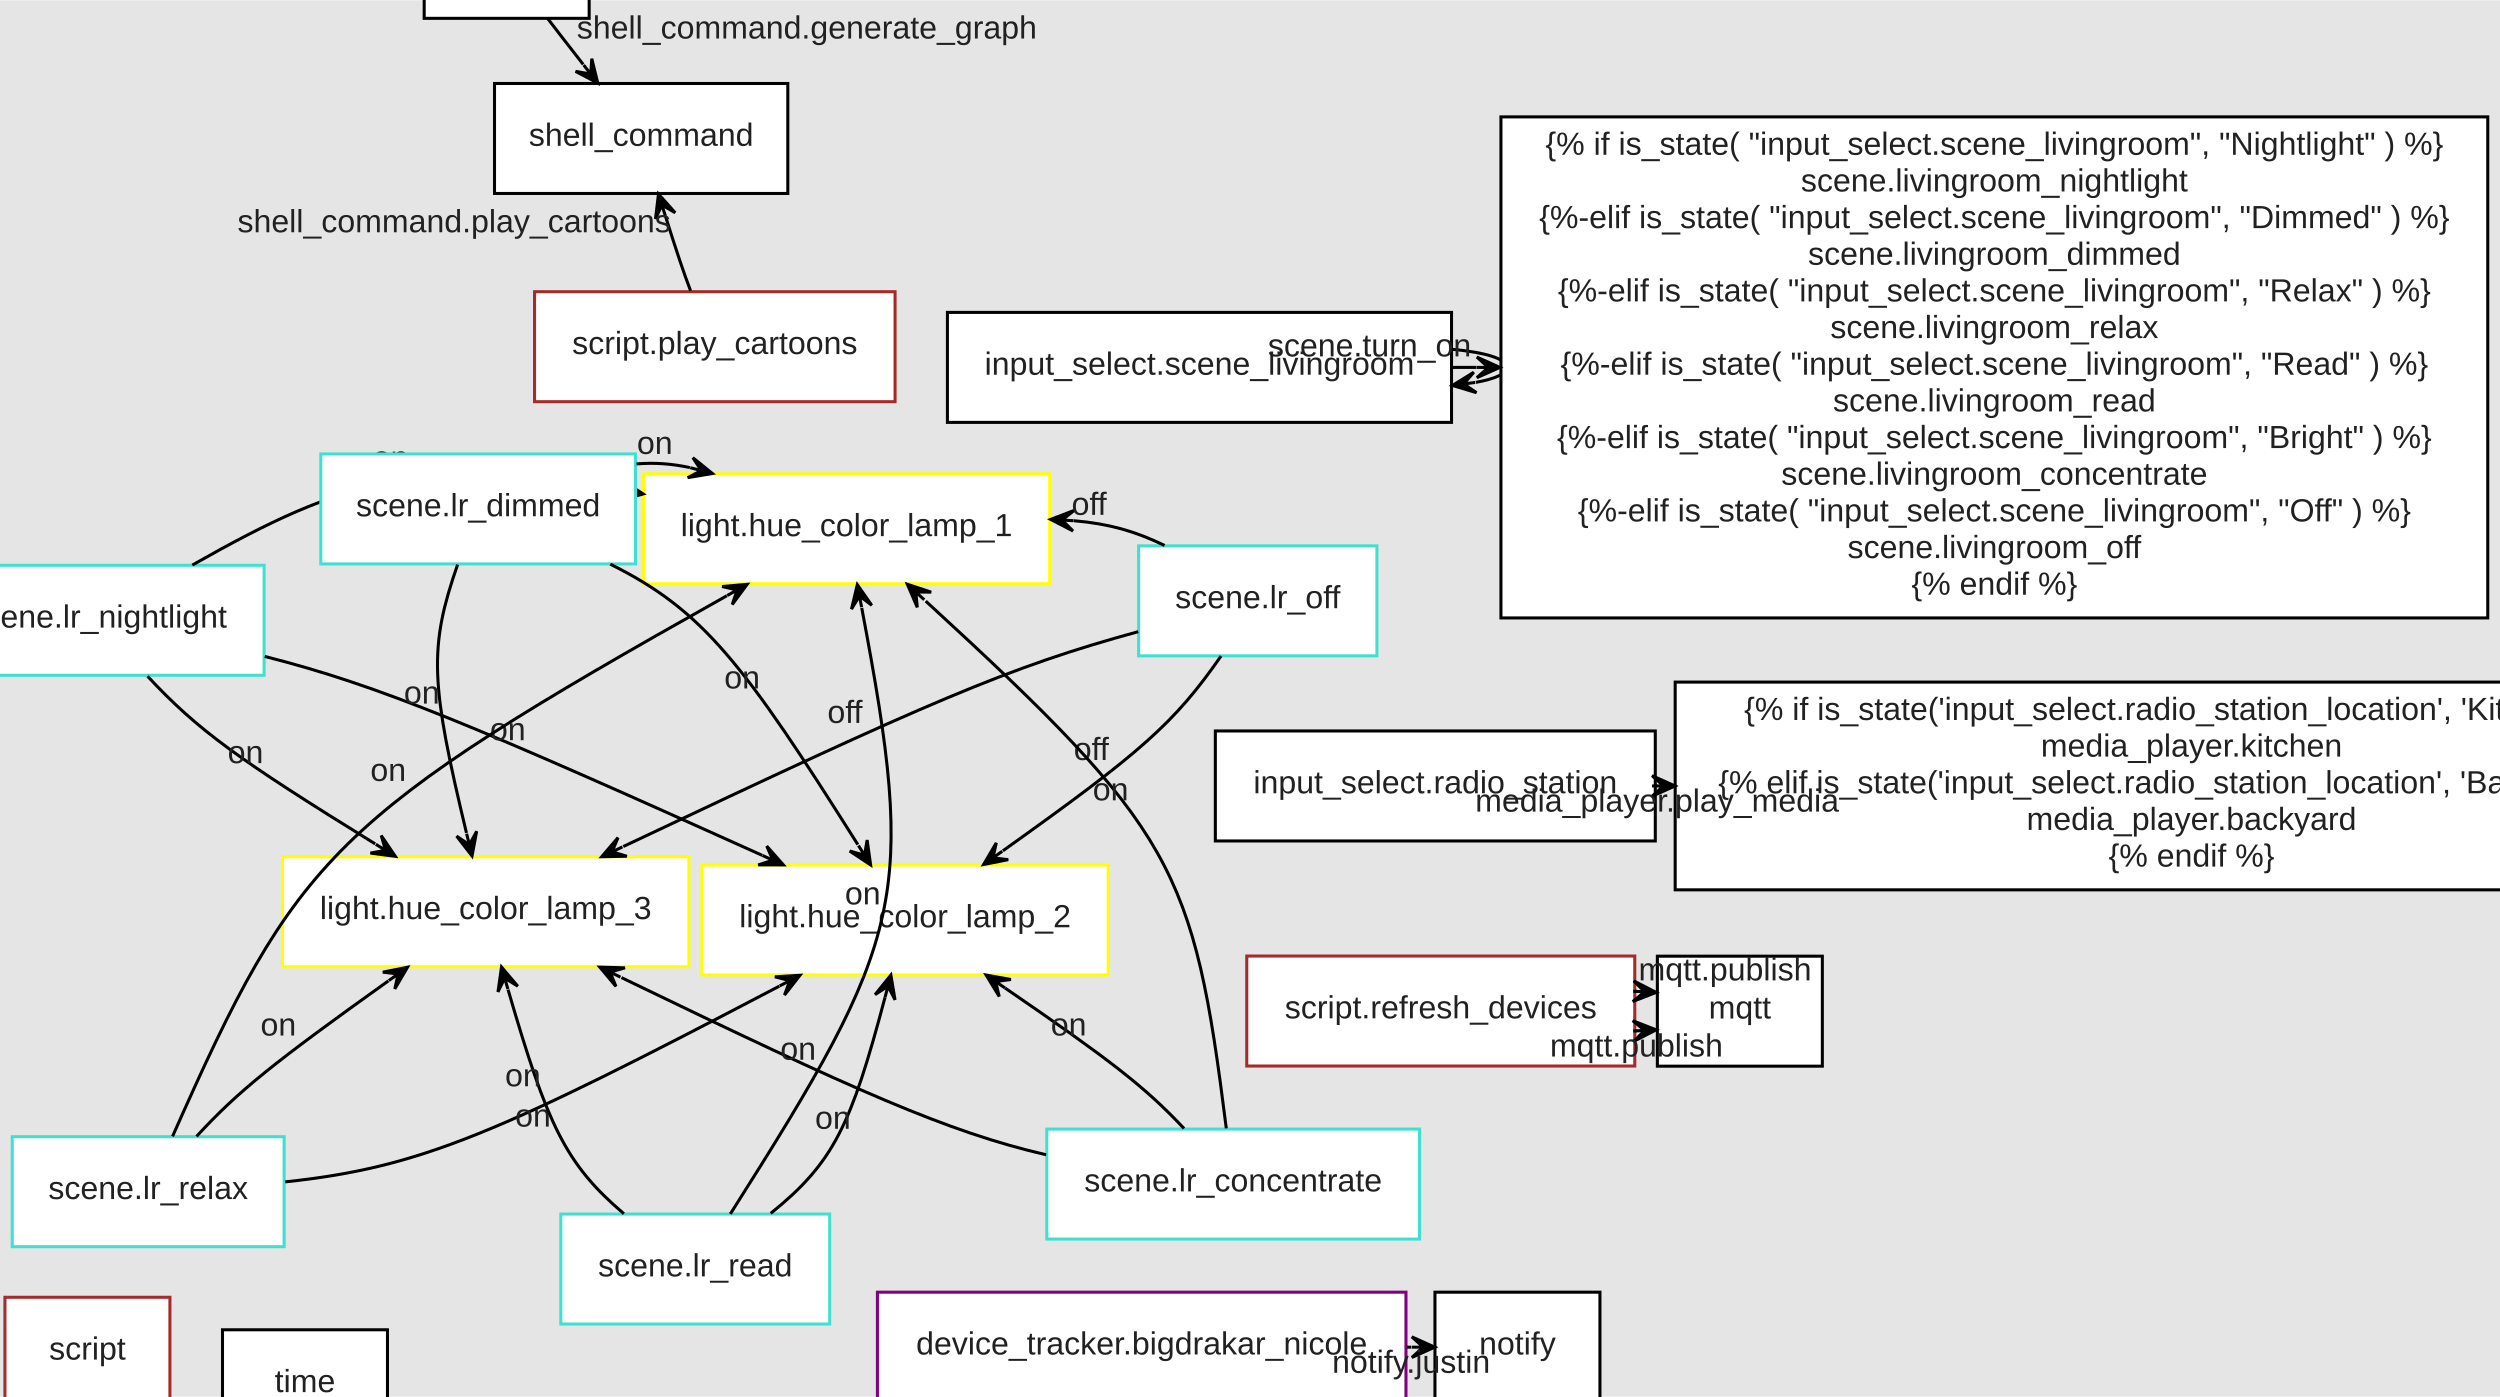
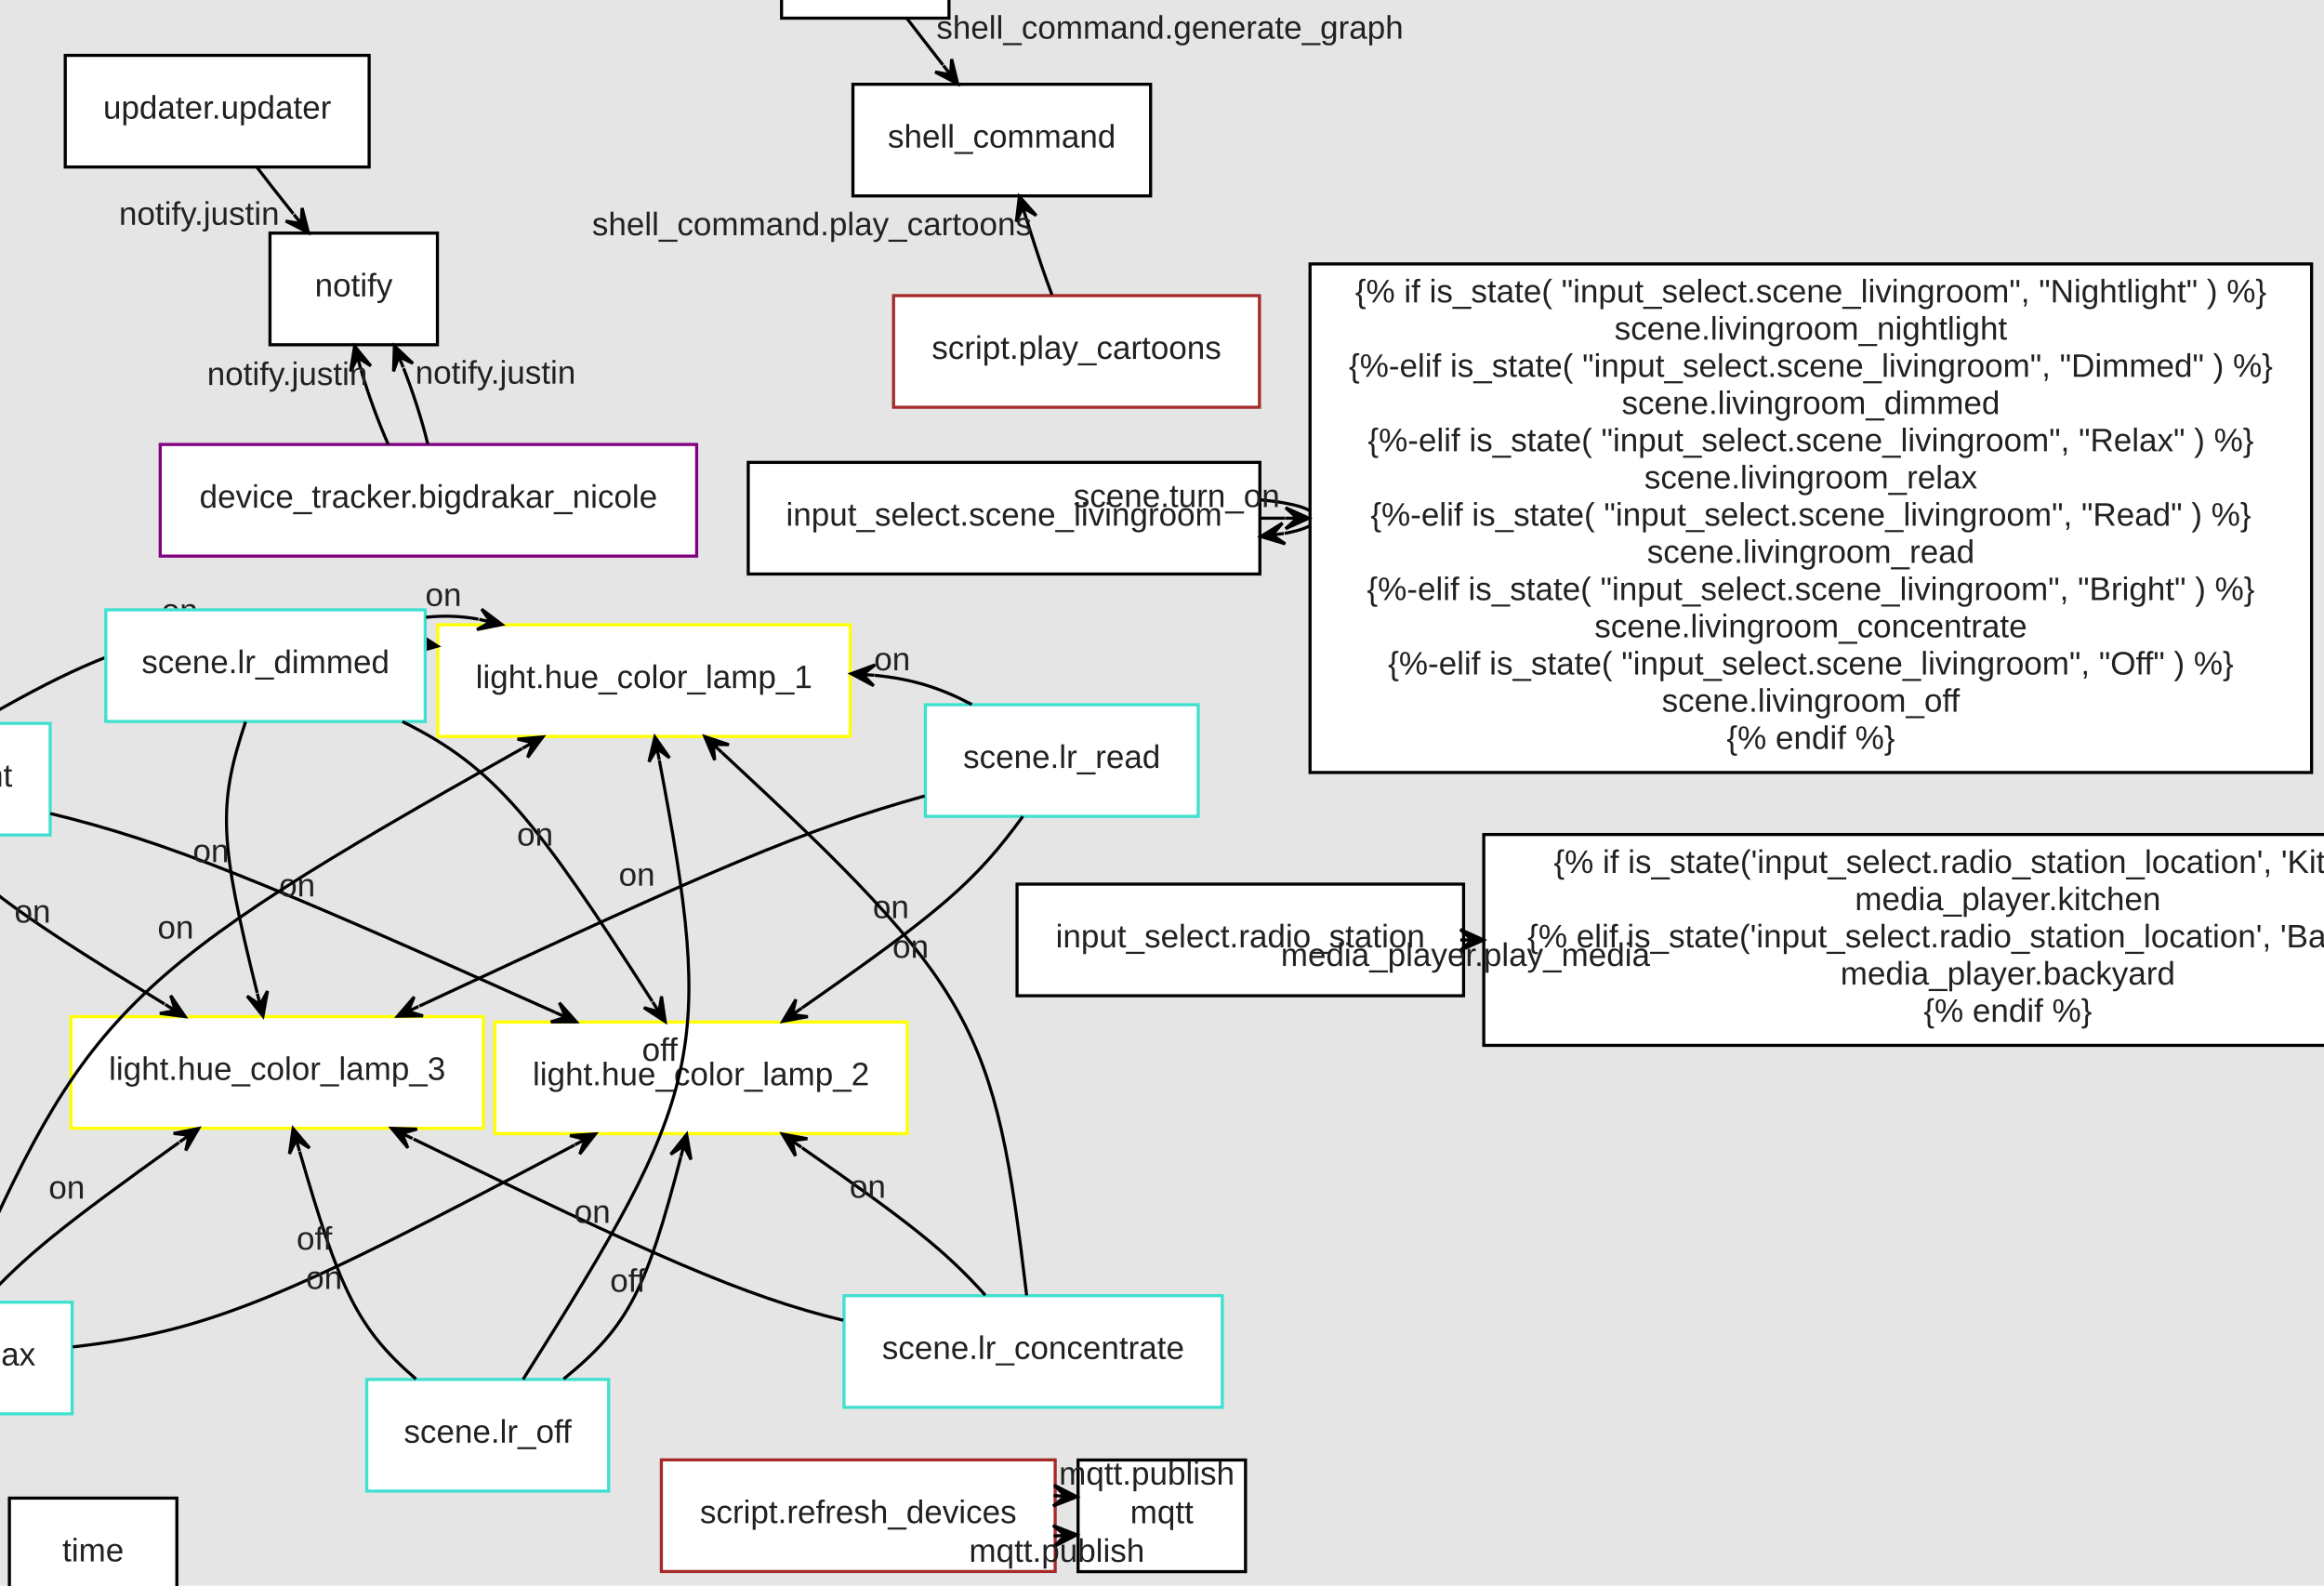
- <svg xmlns="http://www.w3.org/2000/svg" width="818pt" height="457pt" viewBox="0.00 0.00 818.28 456.73">
-   <g id="graph0" class="graph" transform="scale(1 1) rotate(0) translate(229.221 282.722)">
-     <polygon fill="#e5e5e5" stroke="none" points="-229.221,174.01 -229.221,-282.722 589.057,-282.722 589.057,174.01 -229.221,174.01" />
+ <svg xmlns="http://www.w3.org/2000/svg" width="749pt" height="511pt" viewBox="0.00 0.00 749.49 511.20">
+   <g id="graph0" class="graph" transform="scale(1 1) rotate(0) translate(159.429 330.722)">
+     <polygon fill="#e5e5e5" stroke="none" points="-159.429,180.474 -159.429,-330.722 590.057,-330.722 590.057,180.474 -159.429,180.474" />
    <g id="node1" class="node">
-       <polygon fill="white" stroke="turquoise" points="-142.772,-97.913 -251.772,-97.913 -251.772,-61.913 -142.772,-61.913 -142.772,-97.913" />
-       <text text-anchor="middle" x="-197.272" y="-77.513" font-family="arial" font-size="10.50" fill="#212121">scene.lr_nightlight</text>
+       <polygon fill="white" stroke="turquoise" points="-143.248,-97.514 -252.248,-97.514 -252.248,-61.514 -143.248,-61.514 -143.248,-97.514" />
+       <text text-anchor="middle" x="-197.748" y="-77.114" font-family="arial" font-size="10.50" fill="#212121">scene.lr_nightlight</text>
    </g>
    <g id="node2" class="node">
-       <polygon fill="white" stroke="yellow" points="-3.744,-2.51 -136.744,-2.51 -136.744,33.49 -3.744,33.49 -3.744,-2.51" />
-       <text text-anchor="middle" x="-70.244" y="17.89" font-family="arial" font-size="10.50" fill="#212121">light.hue_color_lamp_3</text>
+       <polygon fill="white" stroke="yellow" points="-3.531,-2.943 -136.531,-2.943 -136.531,33.057 -3.531,33.057 -3.531,-2.943" />
+       <text text-anchor="middle" x="-70.031" y="17.457" font-family="arial" font-size="10.50" fill="#212121">light.hue_color_lamp_3</text>
    </g>
    <g id="edge1" class="edge">
-       <path fill="none" stroke="black" d="M-180.94,-61.599C-164.342,-43.835 -151.631,-34.648 -106.427,-6.717" />
-       <polygon fill="black" stroke="black" points="-99.829,-2.649 -104.441,-9.458 -103.021,-4.617 -106.213,-6.586 -106.213,-6.586 -106.213,-6.586 -103.021,-4.617 -107.984,-3.713 -99.829,-2.649 -99.829,-2.649" />
-       <text text-anchor="middle" x="-148.862" y="-33.156" font-family="arial" font-size="10.50" fill="#212121">on</text>
+       <path fill="none" stroke="black" d="M-181.253,-61.408C-164.501,-43.842 -151.725,-34.733 -106.349,-6.997" />
+       <polygon fill="black" stroke="black" points="-99.726,-2.957 -104.371,-9.744 -102.928,-4.91 -106.129,-6.862 -106.129,-6.862 -106.129,-6.862 -102.928,-4.91 -107.887,-3.981 -99.726,-2.957 -99.726,-2.957" />
+       <text text-anchor="middle" x="-148.929" y="-33.27" font-family="arial" font-size="10.50" fill="#212121">on</text>
    </g>
    <g id="node3" class="node">
-       <polygon fill="white" stroke="yellow" points="133.523,0.173 0.523,0.173 0.523,36.173 133.523,36.173 133.523,0.173" />
-       <text text-anchor="middle" x="67.023" y="20.573" font-family="arial" font-size="10.50" fill="#212121">light.hue_color_lamp_2</text>
+       <polygon fill="white" stroke="yellow" points="133.147,-1.211 0.147,-1.211 0.147,34.789 133.147,34.789 133.147,-1.211" />
+       <text text-anchor="middle" x="66.647" y="19.189" font-family="arial" font-size="10.50" fill="#212121">light.hue_color_lamp_2</text>
    </g>
    <g id="edge2" class="edge">
-       <path fill="none" stroke="black" d="M-142.572,-68.078C-104.894,-58.495 -73.742,-45.372 20.306,-2.946" />
-       <polygon fill="black" stroke="black" points="27.187,0.16 21.74,-6.002 23.769,-1.383 20.351,-2.926 20.351,-2.926 20.351,-2.926 23.769,-1.383 18.963,0.151 27.187,0.16 27.187,0.16" />
-       <text text-anchor="middle" x="-63.011" y="-40.659" font-family="arial" font-size="10.50" fill="#212121">on</text>
+       <path fill="none" stroke="black" d="M-143.2,-68.445C-105.318,-59.287 -74.319,-46.391 19.569,-4.343" />
+       <polygon fill="black" stroke="black" points="26.438,-1.264 20.974,-7.411 23.016,-2.798 19.594,-4.331 19.594,-4.331 19.594,-4.331 23.016,-2.798 18.214,-1.251 26.438,-1.264 26.438,-1.264" />
+       <text text-anchor="middle" x="-63.601" y="-41.709" font-family="arial" font-size="10.50" fill="#212121">on</text>
    </g>
    <g id="node4" class="node">
-       <polygon fill="white" stroke="yellow" points="114.367,-127.844 -18.633,-127.844 -18.633,-91.844 114.367,-91.844 114.367,-127.844" />
-       <text text-anchor="middle" x="47.867" y="-107.444" font-family="arial" font-size="10.50" fill="#212121">light.hue_color_lamp_1</text>
+       <polygon fill="white" stroke="yellow" points="114.756,-129.308 -18.244,-129.308 -18.244,-93.308 114.756,-93.308 114.756,-129.308" />
+       <text text-anchor="middle" x="48.256" y="-108.908" font-family="arial" font-size="10.50" fill="#212121">light.hue_color_lamp_1</text>
    </g>
    <g id="edge3" class="edge">
-       <path fill="none" stroke="black" d="M-166.262,-97.989C-114.67,-127.264 -93.397,-132.299 -26.242,-122.398" />
-       <polygon fill="black" stroke="black" points="-18.715,-121.257 -25.624,-125.718 -22.422,-121.819 -26.13,-122.381 -26.13,-122.381 -26.13,-122.381 -22.422,-121.819 -26.636,-119.044 -18.715,-121.257 -18.715,-121.257" />
-       <text text-anchor="middle" x="-101.404" y="-129.578" font-family="arial" font-size="10.50" fill="#212121">on</text>
+       <path fill="none" stroke="black" d="M-167.012,-97.738C-114.773,-127.926 -93.491,-133.198 -25.899,-123.541" />
+       <polygon fill="black" stroke="black" points="-18.323,-122.427 -25.252,-126.857 -22.033,-122.973 -25.743,-123.518 -25.743,-123.518 -25.743,-123.518 -22.033,-122.973 -26.234,-120.179 -18.323,-122.427 -18.323,-122.427" />
+       <text text-anchor="middle" x="-101.482" y="-130.344" font-family="arial" font-size="10.50" fill="#212121">on</text>
    </g>
    <g id="node5" class="node">
-       <polygon fill="white" stroke="turquoise" points="221.466,-104.266 143.466,-104.266 143.466,-68.266 221.466,-68.266 221.466,-104.266" />
-       <text text-anchor="middle" x="182.466" y="-83.866" font-family="arial" font-size="10.50" fill="#212121">scene.lr_off</text>
+       <polygon fill="white" stroke="turquoise" points="226.998,-103.534 138.998,-103.534 138.998,-67.534 226.998,-67.534 226.998,-103.534" />
+       <text text-anchor="middle" x="182.998" y="-83.134" font-family="arial" font-size="10.50" fill="#212121">scene.lr_read</text>
    </g>
    <g id="edge4" class="edge">
-       <path fill="none" stroke="black" d="M143.338,-76.186C100.838,-64.538 75.339,-53.451 -25.218,-5.858" />
-       <polygon fill="black" stroke="black" points="-32.27,-2.519 -24.047,-2.678 -28.881,-4.124 -25.491,-5.729 -25.491,-5.729 -25.491,-5.729 -28.881,-4.124 -26.936,-8.779 -32.27,-2.519 -32.27,-2.519" />
-       <text text-anchor="middle" x="47.348" y="-46.309" font-family="arial" font-size="10.50" fill="#212121">off</text>
+       <path fill="none" stroke="black" d="M138.763,-74.112C99.319,-63.051 71.9,-51.159 -24.189,-6.356" />
+       <polygon fill="black" stroke="black" points="-31.227,-3.073 -23.004,-3.185 -27.829,-4.658 -24.43,-6.243 -24.43,-6.243 -24.43,-6.243 -27.829,-4.658 -25.857,-9.302 -31.227,-3.073 -31.227,-3.073" />
+       <text text-anchor="middle" x="45.961" y="-45.183" font-family="arial" font-size="10.50" fill="#212121">on</text>
    </g>
    <g id="edge5" class="edge">
-       <path fill="none" stroke="black" d="M170.42,-68.187C155.16,-46.227 144.3,-36.687 99.029,-4.455" />
-       <polygon fill="black" stroke="black" points="92.72,0.027 100.789,-1.565 95.777,-2.145 98.834,-4.317 98.834,-4.317 98.834,-4.317 95.777,-2.145 96.88,-7.068 92.72,0.027 92.72,0.027" />
-       <text text-anchor="middle" x="127.975" y="-34.187" font-family="arial" font-size="10.50" fill="#212121">off</text>
+       <path fill="none" stroke="black" d="M170.441,-67.525C155.078,-46.412 144.031,-36.982 99.248,-5.771" />
+       <polygon fill="black" stroke="black" points="93.009,-1.432 101.094,-2.943 96.088,-3.573 99.167,-5.714 99.167,-5.714 99.167,-5.714 96.088,-3.573 97.24,-8.485 93.009,-1.432 93.009,-1.432" />
+       <text text-anchor="middle" x="127.902" y="-34.72" font-family="arial" font-size="10.50" fill="#212121">on</text>
    </g>
    <g id="edge6" class="edge">
-       <path fill="none" stroke="black" d="M151.952,-104.396C142.428,-109.034 133.817,-111.51 122.279,-112.496" />
-       <polygon fill="black" stroke="black" points="114.683,-112.923 121.981,-109.132 118.427,-112.713 122.171,-112.502 122.171,-112.502 122.171,-112.502 118.427,-112.713 122.36,-115.872 114.683,-112.923 114.683,-112.923" />
-       <text text-anchor="middle" x="127.263" y="-114.425" font-family="arial" font-size="10.50" fill="#212121">off</text>
+       <path fill="none" stroke="black" d="M153.984,-103.611C143.834,-108.96 134.908,-111.807 122.694,-113.016" />
+       <polygon fill="black" stroke="black" points="115.089,-113.545 122.337,-109.657 118.83,-113.284 122.571,-113.024 122.571,-113.024 122.571,-113.024 118.83,-113.284 122.805,-116.391 115.089,-113.545 115.089,-113.545" />
+       <text text-anchor="middle" x="128.298" y="-114.637" font-family="arial" font-size="10.50" fill="#212121">on</text>
    </g>
    <g id="node6" class="node">
-       <polygon fill="white" stroke="black" points="312.574,-43.681 168.574,-43.681 168.574,-7.68 312.574,-7.68 312.574,-43.681" />
-       <text text-anchor="middle" x="240.574" y="-23.28" font-family="arial" font-size="10.50" fill="#212121">input_select.radio_station</text>
-     </g>
-     <g id="node7" class="node">
-       <polygon fill="white" stroke="black" points="657.087,-59.68 319.087,-59.68 319.087,8.32 657.087,8.32 657.087,-59.68" />
-       <text text-anchor="middle" x="488.087" y="-47.28" font-family="arial" font-size="10.50" fill="#212121">{% if is_state('input_select.radio_station_location', 'Kitchen') %}</text>
-       <text text-anchor="middle" x="488.087" y="-35.28" font-family="arial" font-size="10.50" fill="#212121">  media_player.kitchen</text>
-       <text text-anchor="middle" x="488.087" y="-23.28" font-family="arial" font-size="10.50" fill="#212121">{% elif is_state('input_select.radio_station_location', 'Backyard') %}</text>
-       <text text-anchor="middle" x="488.087" y="-11.28" font-family="arial" font-size="10.50" fill="#212121">  media_player.backyard</text>
-       <text text-anchor="middle" x="488.087" y="0.72" font-family="arial" font-size="10.50" fill="#212121">{% endif %}</text>
+       <polygon fill="white" stroke="turquoise" points="-22.302,-134.126 -125.302,-134.126 -125.302,-98.126 -22.302,-98.126 -22.302,-134.126" />
+       <text text-anchor="middle" x="-73.802" y="-113.726" font-family="arial" font-size="10.50" fill="#212121">scene.lr_dimmed</text>
    </g>
    <g id="edge7" class="edge">
-       <path fill="none" stroke="black" d="M312.838,-25.68C312.964,-25.68 313.091,-25.68 313.217,-25.68" />
-       <polygon fill="black" stroke="black" points="319.015,-25.68 311.515,-29.056 315.265,-25.68 311.515,-25.681 311.515,-25.681 311.515,-25.681 315.265,-25.68 311.515,-22.306 319.015,-25.68 319.015,-25.68" />
-       <text text-anchor="middle" x="313.17" y="-17.28" font-family="arial" font-size="10.50" fill="#212121">media_player.play_media</text>
+       <path fill="none" stroke="black" d="M-80.235,-98.016C-89.323,-70.844 -88.585,-59.463 -76.49,-10.604" />
+       <polygon fill="black" stroke="black" points="-74.623,-3.117 -73.163,-11.211 -75.53,-6.755 -76.438,-10.394 -76.438,-10.394 -76.438,-10.394 -75.53,-6.755 -79.712,-9.577 -74.623,-3.117 -74.623,-3.117" />
+       <text text-anchor="middle" x="-91.392" y="-52.776" font-family="arial" font-size="10.50" fill="#212121">on</text>
+     </g>
+     <g id="edge8" class="edge">
+       <path fill="none" stroke="black" d="M-29.631,-98.073C0.316,-83.324 13.662,-66.038 50.934,-7.861" />
+       <polygon fill="black" stroke="black" points="55.105,-1.336 53.909,-9.473 53.085,-4.496 51.065,-7.655 51.065,-7.655 51.065,-7.655 53.085,-4.496 48.222,-5.837 55.105,-1.336 55.105,-1.336" />
+       <text text-anchor="middle" x="13.133" y="-58.111" font-family="arial" font-size="10.50" fill="#212121">on</text>
+     </g>
+     <g id="edge9" class="edge">
+       <path fill="none" stroke="black" d="M-22.041,-131.729C-16.299,-132.337 -10.912,-132.146 -5.136,-131.126" />
+       <polygon fill="black" stroke="black" points="2.444,-129.389 -4.113,-134.354 -1.211,-130.227 -4.867,-131.065 -4.867,-131.065 -4.867,-131.065 -1.211,-130.227 -5.621,-127.775 2.444,-129.389 2.444,-129.389" />
+       <text text-anchor="middle" x="-16.434" y="-135.391" font-family="arial" font-size="10.50" fill="#212121">on</text>
    </g>
    <g id="node8" class="node">
-       <polygon fill="white" stroke="black" points="-36.382,-312.934 -90.382,-312.934 -90.382,-276.934 -36.382,-276.934 -36.382,-312.934" />
-       <text text-anchor="middle" x="-63.382" y="-292.534" font-family="arial" font-size="10.50" fill="#212121">event</text>
+       <polygon fill="white" stroke="black" points="146.618,-360.934 92.618,-360.934 92.618,-324.934 146.618,-324.934 146.618,-360.934" />
+       <text text-anchor="middle" x="119.618" y="-340.534" font-family="arial" font-size="10.50" fill="#212121">event</text>
    </g>
    <g id="node9" class="node">
-       <polygon fill="white" stroke="black" points="28.639,-255.61 -67.361,-255.61 -67.361,-219.61 28.639,-219.61 28.639,-255.61" />
-       <text text-anchor="middle" x="-19.361" y="-235.21" font-family="arial" font-size="10.50" fill="#212121">shell_command</text>
-     </g>
-     <g id="edge8" class="edge">
-       <path fill="none" stroke="black" d="M-49.992,-276.903C-47.042,-273.035 -43.517,-268.488 -38.331,-261.846" />
-       <polygon fill="black" stroke="black" points="-33.561,-255.742 -35.52,-263.73 -35.87,-258.697 -38.179,-261.651 -38.179,-261.651 -38.179,-261.651 -35.87,-258.697 -40.839,-259.573 -33.561,-255.742 -33.561,-255.742" />
-       <text text-anchor="middle" x="34.867" y="-270.322" font-family="arial" font-size="10.50" fill="#212121">shell_command.generate_graph</text>
+       <polygon fill="white" stroke="black" points="211.639,-303.61 115.639,-303.61 115.639,-267.61 211.639,-267.61 211.639,-303.61" />
+       <text text-anchor="middle" x="163.639" y="-283.21" font-family="arial" font-size="10.50" fill="#212121">shell_command</text>
+     </g>
+     <g id="edge10" class="edge">
+       <path fill="none" stroke="black" d="M133.008,-324.903C135.958,-321.035 139.483,-316.488 144.669,-309.846" />
+       <polygon fill="black" stroke="black" points="149.439,-303.742 147.48,-311.73 147.13,-306.697 144.82,-309.651 144.82,-309.651 144.82,-309.651 147.13,-306.697 142.161,-307.573 149.439,-303.742 149.439,-303.742" />
+       <text text-anchor="middle" x="217.867" y="-318.322" font-family="arial" font-size="10.50" fill="#212121">shell_command.generate_graph</text>
    </g>
    <g id="node10" class="node">
-       <polygon fill="white" stroke="purple" points="230.968,140.009 57.968,140.009 57.968,176.009 230.968,176.009 230.968,140.009" />
-       <text text-anchor="middle" x="144.468" y="160.409" font-family="arial" font-size="10.50" fill="#212121">device_tracker.bigdrakar_nicole</text>
+       <polygon fill="white" stroke="black" points="-40.382,-312.934 -138.382,-312.934 -138.382,-276.934 -40.382,-276.934 -40.382,-312.934" />
+       <text text-anchor="middle" x="-89.382" y="-292.534" font-family="arial" font-size="10.50" fill="#212121">updater.updater</text>
    </g>
    <g id="node11" class="node">
-       <polygon fill="white" stroke="black" points="294.459,140.011 240.459,140.011 240.459,176.011 294.459,176.011 294.459,140.011" />
-       <text text-anchor="middle" x="267.459" y="160.411" font-family="arial" font-size="10.50" fill="#212121">notify</text>
-     </g>
-     <g id="edge9" class="edge">
-       <path fill="none" stroke="black" d="M231.227,158.01C231.725,158.01 232.219,158.01 232.708,158.01" />
-       <polygon fill="black" stroke="black" points="240.388,158.01 232.888,154.635 236.638,158.01 232.888,158.01 232.888,158.01 232.888,158.01 236.638,158.01 232.888,161.385 240.388,158.01 240.388,158.01" />
-       <text text-anchor="middle" x="232.662" y="166.41" font-family="arial" font-size="10.50" fill="#212121">notify.justin</text>
+       <polygon fill="white" stroke="black" points="-18.361,-255.61 -72.361,-255.61 -72.361,-219.61 -18.361,-219.61 -18.361,-255.61" />
+       <text text-anchor="middle" x="-45.361" y="-235.21" font-family="arial" font-size="10.50" fill="#212121">notify</text>
+     </g>
+     <g id="edge11" class="edge">
+       <path fill="none" stroke="black" d="M-76.602,-276.89C-73.66,-272.988 -70.112,-268.464 -64.826,-261.842" />
+       <polygon fill="black" stroke="black" points="-59.953,-255.754 -62.005,-263.718 -62.296,-258.681 -64.639,-261.609 -64.639,-261.609 -64.639,-261.609 -62.296,-258.681 -67.274,-259.5 -59.953,-255.754 -59.953,-255.754" />
+       <text text-anchor="middle" x="-95.192" y="-258.303" font-family="arial" font-size="10.50" fill="#212121">notify.justin</text>
    </g>
    <g id="node12" class="node">
-       <polygon fill="white" stroke="brown" points="-173.605,141.68 -227.605,141.68 -227.605,177.68 -173.605,177.68 -173.605,141.68" />
-       <text text-anchor="middle" x="-200.605" y="162.08" font-family="arial" font-size="10.50" fill="#212121">script</text>
+       <polygon fill="white" stroke="brown" points="246.743,-235.456 128.743,-235.456 128.743,-199.456 246.743,-199.456 246.743,-235.456" />
+       <text text-anchor="middle" x="187.743" y="-215.056" font-family="arial" font-size="10.50" fill="#212121">script.play_cartoons</text>
+     </g>
+     <g id="edge12" class="edge">
+       <path fill="none" stroke="black" d="M179.819,-235.748C177.6,-241.528 175.33,-248.336 171.562,-260.264" />
+       <polygon fill="black" stroke="black" points="169.305,-267.444 168.335,-259.277 170.43,-263.866 171.554,-260.289 171.554,-260.289 171.554,-260.289 170.43,-263.866 174.774,-261.301 169.305,-267.444 169.305,-267.444" />
+       <text text-anchor="middle" x="102.418" y="-254.924" font-family="arial" font-size="10.50" fill="#212121">shell_command.play_cartoons</text>
    </g>
    <g id="node13" class="node">
+       <polygon fill="white" stroke="turquoise" points="-136.163,89.149 -225.163,89.149 -225.163,125.149 -136.163,125.149 -136.163,89.149" />
+       <text text-anchor="middle" x="-180.663" y="109.549" font-family="arial" font-size="10.50" fill="#212121">scene.lr_relax</text>
+     </g>
+     <g id="edge13" class="edge">
+       <path fill="none" stroke="black" d="M-164.83,88.976C-151.049,73.933 -139.424,64.659 -101.672,37.611" />
+       <polygon fill="black" stroke="black" points="-95.385,33.114 -103.448,34.732 -98.435,35.296 -101.485,37.477 -101.485,37.477 -101.485,37.477 -98.435,35.296 -99.521,40.222 -95.385,33.114 -95.385,33.114" />
+       <text text-anchor="middle" x="-137.894" y="55.727" font-family="arial" font-size="10.50" fill="#212121">on</text>
+     </g>
+     <g id="edge14" class="edge">
+       <path fill="none" stroke="black" d="M-135.952,103.562C-91.599,98.494 -66.52,87.336 25.827,38.469" />
+       <polygon fill="black" stroke="black" points="32.594,34.885 24.386,35.413 29.28,36.64 25.966,38.396 25.966,38.396 25.966,38.396 29.28,36.64 27.546,41.378 32.594,34.885 32.594,34.885" />
+       <text text-anchor="middle" x="-54.913" y="84.866" font-family="arial" font-size="10.50" fill="#212121">on</text>
+     </g>
+     <g id="edge15" class="edge">
+       <path fill="none" stroke="black" d="M-172.819,89.115C-131.848,-4.57 -120.976,-16.628 8.96,-89.405" />
+       <polygon fill="black" stroke="black" points="15.643,-93.143 7.45,-92.427 12.37,-91.312 9.097,-89.482 9.097,-89.482 9.097,-89.482 12.37,-91.312 10.745,-86.536 15.643,-93.143 15.643,-93.143" />
+       <text text-anchor="middle" x="-102.787" y="-28.134" font-family="arial" font-size="10.50" fill="#212121">on</text>
+     </g>
+     <g id="node14" class="node">
+       <polygon fill="white" stroke="turquoise" points="234.759,87.046 112.759,87.046 112.759,123.046 234.759,123.046 234.759,87.046" />
+       <text text-anchor="middle" x="173.759" y="107.446" font-family="arial" font-size="10.50" fill="#212121">scene.lr_concentrate</text>
+     </g>
+     <g id="edge16" class="edge">
+       <path fill="none" stroke="black" d="M112.518,94.981C80.622,87.345 50.542,73.807 -26.083,36.515" />
+       <polygon fill="black" stroke="black" points="-33.149,33.073 -27.884,39.392 -29.778,34.715 -26.406,36.358 -26.406,36.358 -26.406,36.358 -29.778,34.715 -24.928,33.324 -33.149,33.073 -33.149,33.073" />
+       <text text-anchor="middle" x="31.606" y="63.542" font-family="arial" font-size="10.50" fill="#212121">on</text>
+     </g>
+     <g id="edge17" class="edge">
+       <path fill="none" stroke="black" d="M158.344,86.904C145.438,72.567 134.244,63.724 99.203,39.314" />
+       <polygon fill="black" stroke="black" points="92.877,34.917 97.109,41.969 95.956,37.057 99.035,39.197 99.035,39.197 99.035,39.197 95.956,37.057 100.962,36.426 92.877,34.917 92.877,34.917" />
+       <text text-anchor="middle" x="120.397" y="55.458" font-family="arial" font-size="10.50" fill="#212121">on</text>
+     </g>
+     <g id="edge18" class="edge">
+       <path fill="none" stroke="black" d="M171.661,86.927C161.415,0.046 155.509,-12.011 73.364,-88.154" />
+       <polygon fill="black" stroke="black" points="67.842,-93.264 71.055,-85.693 70.595,-90.717 73.347,-88.17 73.347,-88.17 73.347,-88.17 70.595,-90.717 75.639,-90.647 67.842,-93.264 67.842,-93.264" />
+       <text text-anchor="middle" x="134.239" y="-21.923" font-family="arial" font-size="10.50" fill="#212121">on</text>
+     </g>
+     <g id="node15" class="node">
+       <polygon fill="white" stroke="black" points="312.574,-45.681 168.574,-45.681 168.574,-9.68 312.574,-9.68 312.574,-45.681" />
+       <text text-anchor="middle" x="240.574" y="-25.28" font-family="arial" font-size="10.50" fill="#212121">input_select.radio_station</text>
+     </g>
+     <g id="node16" class="node">
+       <polygon fill="white" stroke="black" points="657.087,-61.68 319.087,-61.68 319.087,6.32 657.087,6.32 657.087,-61.68" />
+       <text text-anchor="middle" x="488.087" y="-49.28" font-family="arial" font-size="10.50" fill="#212121">{% if is_state('input_select.radio_station_location', 'Kitchen') %}</text>
+       <text text-anchor="middle" x="488.087" y="-37.28" font-family="arial" font-size="10.50" fill="#212121">  media_player.kitchen</text>
+       <text text-anchor="middle" x="488.087" y="-25.28" font-family="arial" font-size="10.50" fill="#212121">{% elif is_state('input_select.radio_station_location', 'Backyard') %}</text>
+       <text text-anchor="middle" x="488.087" y="-13.28" font-family="arial" font-size="10.50" fill="#212121">  media_player.backyard</text>
+       <text text-anchor="middle" x="488.087" y="-1.28" font-family="arial" font-size="10.50" fill="#212121">{% endif %}</text>
+     </g>
+     <g id="edge19" class="edge">
+       <path fill="none" stroke="black" d="M312.838,-27.68C312.964,-27.68 313.091,-27.68 313.217,-27.68" />
+       <polygon fill="black" stroke="black" points="319.015,-27.68 311.515,-31.056 315.265,-27.68 311.515,-27.681 311.515,-27.681 311.515,-27.681 315.265,-27.68 311.515,-24.306 319.015,-27.68 319.015,-27.68" />
+       <text text-anchor="middle" x="313.17" y="-19.28" font-family="arial" font-size="10.50" fill="#212121">media_player.play_media</text>
+     </g>
+     <g id="node17" class="node">
      <polygon fill="white" stroke="black" points="-102.395,152.32 -156.395,152.32 -156.395,188.32 -102.395,188.32 -102.395,152.32" />
      <text text-anchor="middle" x="-129.395" y="172.72" font-family="arial" font-size="10.50" fill="#212121">time</text>
    </g>
-     <g id="node14" class="node">
-       <polygon fill="white" stroke="brown" points="63.743,-187.456 -54.257,-187.456 -54.257,-151.456 63.743,-151.456 63.743,-187.456" />
-       <text text-anchor="middle" x="4.743" y="-167.056" font-family="arial" font-size="10.50" fill="#212121">script.play_cartoons</text>
-     </g>
-     <g id="edge11" class="edge">
-       <path fill="none" stroke="black" d="M-3.181,-187.748C-5.4,-193.528 -7.67,-200.336 -11.438,-212.264" />
-       <polygon fill="black" stroke="black" points="-13.695,-219.444 -14.665,-211.277 -12.57,-215.866 -11.446,-212.289 -11.446,-212.289 -11.446,-212.289 -12.57,-215.866 -8.226,-213.301 -13.695,-219.444 -13.695,-219.444" />
-       <text text-anchor="middle" x="-80.582" y="-206.924" font-family="arial" font-size="10.50" fill="#212121">shell_command.play_cartoons</text>
-     </g>
-     <g id="node15" class="node">
-       <polygon fill="white" stroke="black" points="245.88,-180.684 80.88,-180.684 80.88,-144.684 245.88,-144.684 245.88,-180.684" />
-       <text text-anchor="middle" x="163.38" y="-160.284" font-family="arial" font-size="10.50" fill="#212121">input_select.scene_livingroom</text>
-     </g>
-     <g id="edge13" class="edge">
-       <path fill="none" stroke="black" d="M246.177,-168.599C256.837,-167.573 263.88,-165.602 263.88,-162.684 263.88,-160.541 260.082,-158.908 253.842,-157.786" />
-       <polygon fill="black" stroke="black" points="246.177,-156.768 254.056,-154.409 249.894,-157.261 253.611,-157.755 253.611,-157.755 253.611,-157.755 249.894,-157.261 253.167,-161.101 246.177,-156.768 246.177,-156.768" />
-       <text text-anchor="middle" x="325.88" y="-160.284" font-family="arial" font-size="10.50" fill="#212121">input_select.select_option</text>
-     </g>
-     <g id="node16" class="node">
-       <polygon fill="white" stroke="black" points="585.057,-244.677 262.057,-244.677 262.057,-80.677 585.057,-80.677 585.057,-244.677" />
-       <text text-anchor="middle" x="423.557" y="-232.277" font-family="arial" font-size="10.50" fill="#212121">{% if is_state( "input_select.scene_livingroom", "Nightlight" ) %}</text>
-       <text text-anchor="middle" x="423.557" y="-220.277" font-family="arial" font-size="10.50" fill="#212121">  scene.livingroom_nightlight</text>
-       <text text-anchor="middle" x="423.557" y="-208.277" font-family="arial" font-size="10.50" fill="#212121">{%-elif is_state( "input_select.scene_livingroom", "Dimmed" ) %}</text>
-       <text text-anchor="middle" x="423.557" y="-196.277" font-family="arial" font-size="10.50" fill="#212121">  scene.livingroom_dimmed</text>
-       <text text-anchor="middle" x="423.557" y="-184.277" font-family="arial" font-size="10.50" fill="#212121">{%-elif is_state( "input_select.scene_livingroom", "Relax" ) %}</text>
-       <text text-anchor="middle" x="423.557" y="-172.277" font-family="arial" font-size="10.50" fill="#212121">  scene.livingroom_relax</text>
-       <text text-anchor="middle" x="423.557" y="-160.277" font-family="arial" font-size="10.50" fill="#212121">{%-elif is_state( "input_select.scene_livingroom", "Read" ) %}</text>
-       <text text-anchor="middle" x="423.557" y="-148.277" font-family="arial" font-size="10.50" fill="#212121">  scene.livingroom_read</text>
-       <text text-anchor="middle" x="423.557" y="-136.277" font-family="arial" font-size="10.50" fill="#212121">{%-elif is_state( "input_select.scene_livingroom", "Bright" ) %}</text>
-       <text text-anchor="middle" x="423.557" y="-124.277" font-family="arial" font-size="10.50" fill="#212121">  scene.livingroom_concentrate</text>
-       <text text-anchor="middle" x="423.557" y="-112.277" font-family="arial" font-size="10.50" fill="#212121">{%-elif is_state( "input_select.scene_livingroom", "Off" ) %}</text>
-       <text text-anchor="middle" x="423.557" y="-100.277" font-family="arial" font-size="10.50" fill="#212121">  scene.livingroom_off</text>
-       <text text-anchor="middle" x="423.557" y="-88.277" font-family="arial" font-size="10.50" fill="#212121">{% endif %}</text>
-     </g>
-     <g id="edge12" class="edge">
-       <path fill="none" stroke="black" d="M245.968,-162.684C248.585,-162.684 251.276,-162.684 254.062,-162.684" />
-       <polygon fill="black" stroke="black" points="261.674,-162.683 254.174,-166.059 257.924,-162.683 254.174,-162.684 254.174,-162.684 254.174,-162.684 257.924,-162.683 254.174,-159.309 261.674,-162.683 261.674,-162.683" />
-       <text text-anchor="middle" x="219.041" y="-166.284" font-family="arial" font-size="10.50" fill="#212121">scene.turn_on</text>
-     </g>
-     <g id="node17" class="node">
-       <polygon fill="white" stroke="turquoise" points="-21.215,-134.354 -124.215,-134.354 -124.215,-98.354 -21.215,-98.354 -21.215,-134.354" />
-       <text text-anchor="middle" x="-72.715" y="-113.954" font-family="arial" font-size="10.50" fill="#212121">scene.lr_dimmed</text>
-     </g>
-     <g id="edge14" class="edge">
-       <path fill="none" stroke="black" d="M-79.435,-98.142C-88.946,-70.818 -88.314,-59.381 -76.538,-10.292" />
-       <polygon fill="black" stroke="black" points="-74.719,-2.77 -73.201,-10.853 -75.6,-6.415 -76.481,-10.059 -76.481,-10.059 -76.481,-10.059 -75.6,-6.415 -79.762,-9.266 -74.719,-2.77 -74.719,-2.77" />
-       <text text-anchor="middle" x="-91.171" y="-52.647" font-family="arial" font-size="10.50" fill="#212121">on</text>
-     </g>
-     <g id="edge15" class="edge">
-       <path fill="none" stroke="black" d="M-29.469,-98.277C0.981,-83.121 14.14,-65.858 51.555,-6.492" />
-       <polygon fill="black" stroke="black" points="55.743,0.167 54.607,-7.979 53.747,-3.008 51.75,-6.182 51.75,-6.182 51.75,-6.182 53.747,-3.008 48.893,-4.385 55.743,0.167 55.743,0.167" />
-       <text text-anchor="middle" x="13.683" y="-57.6" font-family="arial" font-size="10.50" fill="#212121">on</text>
-     </g>
-     <g id="edge16" class="edge">
-       <path fill="none" stroke="black" d="M-20.888,-131.091C-14.993,-131.563 -9.445,-131.176 -3.405,-129.885" />
-       <polygon fill="black" stroke="black" points="3.961,-127.952 -2.437,-133.121 0.334,-128.904 -3.293,-129.856 -3.293,-129.856 -3.293,-129.856 0.334,-128.904 -4.15,-126.592 3.961,-127.952 3.961,-127.952" />
-       <text text-anchor="middle" x="-14.903" y="-134.361" font-family="arial" font-size="10.50" fill="#212121">on</text>
-     </g>
    <g id="node18" class="node">
-       <polygon fill="white" stroke="brown" points="305.86,29.986 178.86,29.986 178.86,65.986 305.86,65.986 305.86,29.986" />
-       <text text-anchor="middle" x="242.36" y="50.386" font-family="arial" font-size="10.50" fill="#212121">script.refresh_devices</text>
+       <polygon fill="white" stroke="brown" points="180.86,139.986 53.86,139.986 53.86,175.986 180.86,175.986 180.86,139.986" />
+       <text text-anchor="middle" x="117.36" y="160.386" font-family="arial" font-size="10.50" fill="#212121">script.refresh_devices</text>
    </g>
    <g id="node19" class="node">
-       <polygon fill="white" stroke="black" points="367.254,30.034 313.254,30.034 313.254,66.034 367.254,66.034 367.254,30.034" />
-       <text text-anchor="middle" x="340.254" y="50.434" font-family="arial" font-size="10.50" fill="#212121">mqtt</text>
-     </g>
-     <g id="edge17" class="edge">
-       <path fill="none" stroke="black" d="M306.019,41.546C306.165,41.551 306.31,41.557 306.456,41.563" />
-       <polygon fill="black" stroke="black" points="312.858,41.889 305.539,38.137 309.113,41.698 305.368,41.508 305.368,41.508 305.368,41.508 309.113,41.698 305.196,44.878 312.858,41.889 312.858,41.889" />
-       <text text-anchor="middle" x="335.402" y="37.961" font-family="arial" font-size="10.50" fill="#212121">mqtt.publish</text>
-     </g>
-     <g id="edge18" class="edge">
-       <path fill="none" stroke="black" d="M306.012,54.489C306.158,54.483 306.304,54.477 306.45,54.472" />
-       <polygon fill="black" stroke="black" points="312.852,54.152 305.193,51.155 309.107,54.339 305.361,54.526 305.361,54.526 305.361,54.526 309.107,54.339 305.53,57.897 312.852,54.152 312.852,54.152" />
-       <text text-anchor="middle" x="306.395" y="62.874" font-family="arial" font-size="10.50" fill="#212121">mqtt.publish</text>
+       <polygon fill="white" stroke="black" points="242.254,140.034 188.254,140.034 188.254,176.034 242.254,176.034 242.254,140.034" />
+       <text text-anchor="middle" x="215.254" y="160.434" font-family="arial" font-size="10.50" fill="#212121">mqtt</text>
+     </g>
+     <g id="edge21" class="edge">
+       <path fill="none" stroke="black" d="M181.019,151.546C181.165,151.551 181.31,151.557 181.456,151.563" />
+       <polygon fill="black" stroke="black" points="187.858,151.889 180.539,148.137 184.113,151.698 180.368,151.508 180.368,151.508 180.368,151.508 184.113,151.698 180.196,154.878 187.858,151.889 187.858,151.889" />
+       <text text-anchor="middle" x="210.402" y="147.961" font-family="arial" font-size="10.50" fill="#212121">mqtt.publish</text>
+     </g>
+     <g id="edge22" class="edge">
+       <path fill="none" stroke="black" d="M181.012,164.489C181.158,164.483 181.304,164.477 181.45,164.472" />
+       <polygon fill="black" stroke="black" points="187.852,164.152 180.193,161.155 184.107,164.339 180.361,164.526 180.361,164.526 180.361,164.526 184.107,164.339 180.53,167.897 187.852,164.152 187.852,164.152" />
+       <text text-anchor="middle" x="181.395" y="172.874" font-family="arial" font-size="10.50" fill="#212121">mqtt.publish</text>
    </g>
    <g id="node20" class="node">
-       <polygon fill="white" stroke="turquoise" points="-136.221,89.121 -225.221,89.121 -225.221,125.121 -136.221,125.121 -136.221,89.121" />
-       <text text-anchor="middle" x="-180.721" y="109.521" font-family="arial" font-size="10.50" fill="#212121">scene.lr_relax</text>
-     </g>
-     <g id="edge19" class="edge">
-       <path fill="none" stroke="black" d="M-164.899,89.033C-151.161,74.096 -139.574,64.877 -102.091,38.112" />
-       <polygon fill="black" stroke="black" points="-95.849,33.662 -103.915,35.267 -98.903,35.839 -101.956,38.016 -101.956,38.016 -101.956,38.016 -98.903,35.839 -99.997,40.764 -95.849,33.662 -95.849,33.662" />
-       <text text-anchor="middle" x="-138.115" y="56.013" font-family="arial" font-size="10.50" fill="#212121">on</text>
-     </g>
-     <g id="edge20" class="edge">
-       <path fill="none" stroke="black" d="M-135.872,103.903C-91.438,99.192 -66.33,88.179 25.864,39.837" />
-       <polygon fill="black" stroke="black" points="32.619,36.291 24.41,36.789 29.299,38.034 25.978,39.777 25.978,39.777 25.978,39.777 29.299,38.034 27.547,42.765 32.619,36.291 32.619,36.291" />
-       <text text-anchor="middle" x="-54.778" y="85.807" font-family="arial" font-size="10.50" fill="#212121">on</text>
-     </g>
-     <g id="edge21" class="edge">
-       <path fill="none" stroke="black" d="M-172.746,89.015C-131.926,-3.153 -120.95,-15.158 8.67,-87.939" />
-       <polygon fill="black" stroke="black" points="15.337,-91.678 7.144,-90.953 12.066,-89.844 8.795,-88.01 8.795,-88.01 8.795,-88.01 12.066,-89.844 10.446,-85.066 15.337,-91.678 15.337,-91.678" />
-       <text text-anchor="middle" x="-102.148" y="-27.317" font-family="arial" font-size="10.50" fill="#212121">on</text>
+       <polygon fill="white" stroke="turquoise" points="36.854,114.055 -41.146,114.055 -41.146,150.055 36.854,150.055 36.854,114.055" />
+       <text text-anchor="middle" x="-2.146" y="134.455" font-family="arial" font-size="10.50" fill="#212121">scene.lr_off</text>
+     </g>
+     <g id="edge23" class="edge">
+       <path fill="none" stroke="black" d="M-25.264,113.928C-44.34,97.472 -50.013,84.796 -62.793,40.544" />
+       <polygon fill="black" stroke="black" points="-64.909,33.166 -66.086,41.306 -63.875,36.771 -62.842,40.375 -62.842,40.375 -62.842,40.375 -63.875,36.771 -59.597,39.445 -64.909,33.166 -64.909,33.166" />
+       <text text-anchor="middle" x="-58.042" y="72.192" font-family="arial" font-size="10.50" fill="#212121">off</text>
+     </g>
+     <g id="edge24" class="edge">
+       <path fill="none" stroke="black" d="M22.347,113.901C43.466,96.85 49.054,84.75 60.118,42.405" />
+       <polygon fill="black" stroke="black" points="62.02,35.045 56.875,41.462 61.082,38.676 60.143,42.307 60.143,42.307 60.143,42.307 61.082,38.676 63.411,43.151 62.02,35.045 62.02,35.045" />
+       <text text-anchor="middle" x="43.066" y="85.78" font-family="arial" font-size="10.50" fill="#212121">off</text>
+     </g>
+     <g id="edge25" class="edge">
+       <path fill="none" stroke="black" d="M9.262,114.036C67.629,21.562 71.113,8.95 53.217,-85.565" />
+       <polygon fill="black" stroke="black" points="51.776,-93.121 49.866,-85.122 52.478,-89.438 53.181,-85.754 53.181,-85.754 53.181,-85.754 52.478,-89.438 56.496,-86.387 51.776,-93.121 51.776,-93.121" />
+       <text text-anchor="middle" x="53.355" y="11.323" font-family="arial" font-size="10.50" fill="#212121">off</text>
    </g>
    <g id="node21" class="node">
-       <polygon fill="white" stroke="turquoise" points="235.412,86.623 113.412,86.623 113.412,122.623 235.412,122.623 235.412,86.623" />
-       <text text-anchor="middle" x="174.412" y="107.023" font-family="arial" font-size="10.50" fill="#212121">scene.lr_concentrate</text>
-     </g>
-     <g id="edge22" class="edge">
-       <path fill="none" stroke="black" d="M113.189,95.036C81.082,87.602 51.012,74.198 -25.806,37.051" />
-       <polygon fill="black" stroke="black" points="-32.891,33.623 -27.61,39.928 -29.515,35.256 -26.14,36.89 -26.14,36.89 -26.14,36.89 -29.515,35.256 -24.669,33.852 -32.891,33.623 -32.891,33.623" />
-       <text text-anchor="middle" x="32.027" y="63.929" font-family="arial" font-size="10.50" fill="#212121">on</text>
-     </g>
-     <g id="edge23" class="edge">
-       <path fill="none" stroke="black" d="M158.329,86.438C145.528,72.803 134.18,64.059 99.766,40.468" />
-       <polygon fill="black" stroke="black" points="93.557,36.221 97.842,43.241 96.652,38.338 99.747,40.456 99.747,40.456 99.747,40.456 96.652,38.338 101.653,37.67 93.557,36.221 93.557,36.221" />
-       <text text-anchor="middle" x="120.558" y="55.992" font-family="arial" font-size="10.50" fill="#212121">on</text>
-     </g>
-     <g id="edge24" class="edge">
-       <path fill="none" stroke="black" d="M172.162,86.393C161.412,0.899 155.369,-11.289 73.771,-86.195" />
-       <polygon fill="black" stroke="black" points="67.764,-91.698 71.014,-84.143 70.529,-89.165 73.294,-86.632 73.294,-86.632 73.294,-86.632 70.529,-89.165 75.574,-89.12 67.764,-91.698 67.764,-91.698" />
-       <text text-anchor="middle" x="134.297" y="-20.98" font-family="arial" font-size="10.50" fill="#212121">on</text>
+       <polygon fill="white" stroke="black" points="246.88,-181.684 81.88,-181.684 81.88,-145.684 246.88,-145.684 246.88,-181.684" />
+       <text text-anchor="middle" x="164.38" y="-161.284" font-family="arial" font-size="10.50" fill="#212121">input_select.scene_livingroom</text>
+     </g>
+     <g id="edge27" class="edge">
+       <path fill="none" stroke="black" d="M247.177,-169.599C257.837,-168.573 264.88,-166.602 264.88,-163.684 264.88,-161.541 261.082,-159.908 254.842,-158.786" />
+       <polygon fill="black" stroke="black" points="247.177,-157.768 255.056,-155.409 250.894,-158.261 254.611,-158.755 254.611,-158.755 254.611,-158.755 250.894,-158.261 254.167,-162.101 247.177,-157.768 247.177,-157.768" />
+       <text text-anchor="middle" x="326.88" y="-161.284" font-family="arial" font-size="10.50" fill="#212121">input_select.select_option</text>
    </g>
    <g id="node22" class="node">
-       <polygon fill="white" stroke="turquoise" points="42.344,114.439 -45.656,114.439 -45.656,150.439 42.344,150.439 42.344,114.439" />
-       <text text-anchor="middle" x="-1.656" y="134.839" font-family="arial" font-size="10.50" fill="#212121">scene.lr_read</text>
-     </g>
-     <g id="edge25" class="edge">
-       <path fill="none" stroke="black" d="M-25.018,114.334C-44.296,97.896 -50.026,85.223 -62.934,40.975" />
-       <polygon fill="black" stroke="black" points="-65.071,33.597 -66.227,41.74 -64.028,37.199 -62.985,40.801 -62.985,40.801 -62.985,40.801 -64.028,37.199 -59.743,39.862 -65.071,33.597 -65.071,33.597" />
-       <text text-anchor="middle" x="-58.07" y="72.618" font-family="arial" font-size="10.50" fill="#212121">on</text>
+       <polygon fill="white" stroke="black" points="586.057,-245.677 263.057,-245.677 263.057,-81.677 586.057,-81.677 586.057,-245.677" />
+       <text text-anchor="middle" x="424.557" y="-233.277" font-family="arial" font-size="10.50" fill="#212121">{% if is_state( "input_select.scene_livingroom", "Nightlight" ) %}</text>
+       <text text-anchor="middle" x="424.557" y="-221.277" font-family="arial" font-size="10.50" fill="#212121">  scene.livingroom_nightlight</text>
+       <text text-anchor="middle" x="424.557" y="-209.277" font-family="arial" font-size="10.50" fill="#212121">{%-elif is_state( "input_select.scene_livingroom", "Dimmed" ) %}</text>
+       <text text-anchor="middle" x="424.557" y="-197.277" font-family="arial" font-size="10.50" fill="#212121">  scene.livingroom_dimmed</text>
+       <text text-anchor="middle" x="424.557" y="-185.277" font-family="arial" font-size="10.50" fill="#212121">{%-elif is_state( "input_select.scene_livingroom", "Relax" ) %}</text>
+       <text text-anchor="middle" x="424.557" y="-173.277" font-family="arial" font-size="10.50" fill="#212121">  scene.livingroom_relax</text>
+       <text text-anchor="middle" x="424.557" y="-161.277" font-family="arial" font-size="10.50" fill="#212121">{%-elif is_state( "input_select.scene_livingroom", "Read" ) %}</text>
+       <text text-anchor="middle" x="424.557" y="-149.277" font-family="arial" font-size="10.50" fill="#212121">  scene.livingroom_read</text>
+       <text text-anchor="middle" x="424.557" y="-137.277" font-family="arial" font-size="10.50" fill="#212121">{%-elif is_state( "input_select.scene_livingroom", "Bright" ) %}</text>
+       <text text-anchor="middle" x="424.557" y="-125.277" font-family="arial" font-size="10.50" fill="#212121">  scene.livingroom_concentrate</text>
+       <text text-anchor="middle" x="424.557" y="-113.277" font-family="arial" font-size="10.50" fill="#212121">{%-elif is_state( "input_select.scene_livingroom", "Off" ) %}</text>
+       <text text-anchor="middle" x="424.557" y="-101.277" font-family="arial" font-size="10.50" fill="#212121">  scene.livingroom_off</text>
+       <text text-anchor="middle" x="424.557" y="-89.277" font-family="arial" font-size="10.50" fill="#212121">{% endif %}</text>
    </g>
    <g id="edge26" class="edge">
-       <path fill="none" stroke="black" d="M23.048,114.217C43.761,97.505 49.345,85.392 60.462,43.499" />
-       <polygon fill="black" stroke="black" points="62.374,36.219 57.204,42.616 61.421,39.846 60.469,43.473 60.469,43.473 60.469,43.473 61.421,39.846 63.733,44.331 62.374,36.219 62.374,36.219" />
-       <text text-anchor="middle" x="43.391" y="86.535" font-family="arial" font-size="10.50" fill="#212121">on</text>
-     </g>
-     <g id="edge27" class="edge">
-       <path fill="none" stroke="black" d="M9.822,114.405C67.374,23.685 70.774,11.081 52.838,-83.958" />
-       <polygon fill="black" stroke="black" points="51.393,-91.557 49.478,-83.558 52.094,-87.873 52.794,-84.189 52.794,-84.189 52.794,-84.189 52.094,-87.873 56.11,-84.819 51.393,-91.557 51.393,-91.557" />
-       <text text-anchor="middle" x="53.172" y="13.089" font-family="arial" font-size="10.50" fill="#212121">on</text>
+       <path fill="none" stroke="black" d="M246.968,-163.684C249.585,-163.684 252.276,-163.684 255.062,-163.684" />
+       <polygon fill="black" stroke="black" points="262.674,-163.683 255.174,-167.059 258.924,-163.683 255.174,-163.684 255.174,-163.684 255.174,-163.684 258.924,-163.683 255.174,-160.309 262.674,-163.683 262.674,-163.683" />
+       <text text-anchor="middle" x="220.041" y="-167.284" font-family="arial" font-size="10.50" fill="#212121">scene.turn_on</text>
+     </g>
+     <g id="node23" class="node">
+       <polygon fill="white" stroke="purple" points="65.243,-187.456 -107.757,-187.456 -107.757,-151.456 65.243,-151.456 65.243,-187.456" />
+       <text text-anchor="middle" x="-21.257" y="-167.056" font-family="arial" font-size="10.50" fill="#212121">device_tracker.bigdrakar_nicole</text>
+     </g>
+     <g id="edge28" class="edge">
+       <path fill="none" stroke="black" d="M-34.219,-187.463C-37.459,-194.8 -40.6,-203.415 -42.974,-211.42" />
+       <polygon fill="black" stroke="black" points="-45.068,-219.152 -46.365,-211.031 -44.088,-215.533 -43.108,-211.913 -43.108,-211.913 -43.108,-211.913 -44.088,-215.533 -39.85,-212.795 -45.068,-219.152 -45.068,-219.152" />
+       <text text-anchor="middle" x="-66.781" y="-206.625" font-family="arial" font-size="10.50" fill="#212121">notify.justin</text>
+     </g>
+     <g id="edge29" class="edge">
+       <path fill="none" stroke="black" d="M-21.463,-187.555C-23.257,-195.058 -26.095,-203.887 -29.263,-212.029" />
+       <polygon fill="black" stroke="black" points="-32.246,-219.256 -32.504,-211.035 -30.815,-215.789 -29.384,-212.323 -29.384,-212.323 -29.384,-212.323 -30.815,-215.789 -26.265,-213.611 -32.246,-219.256 -32.246,-219.256" />
+       <text text-anchor="middle" x="0.358" y="-207.071" font-family="arial" font-size="10.50" fill="#212121">notify.justin</text>
    </g>
  </g>
</svg>
